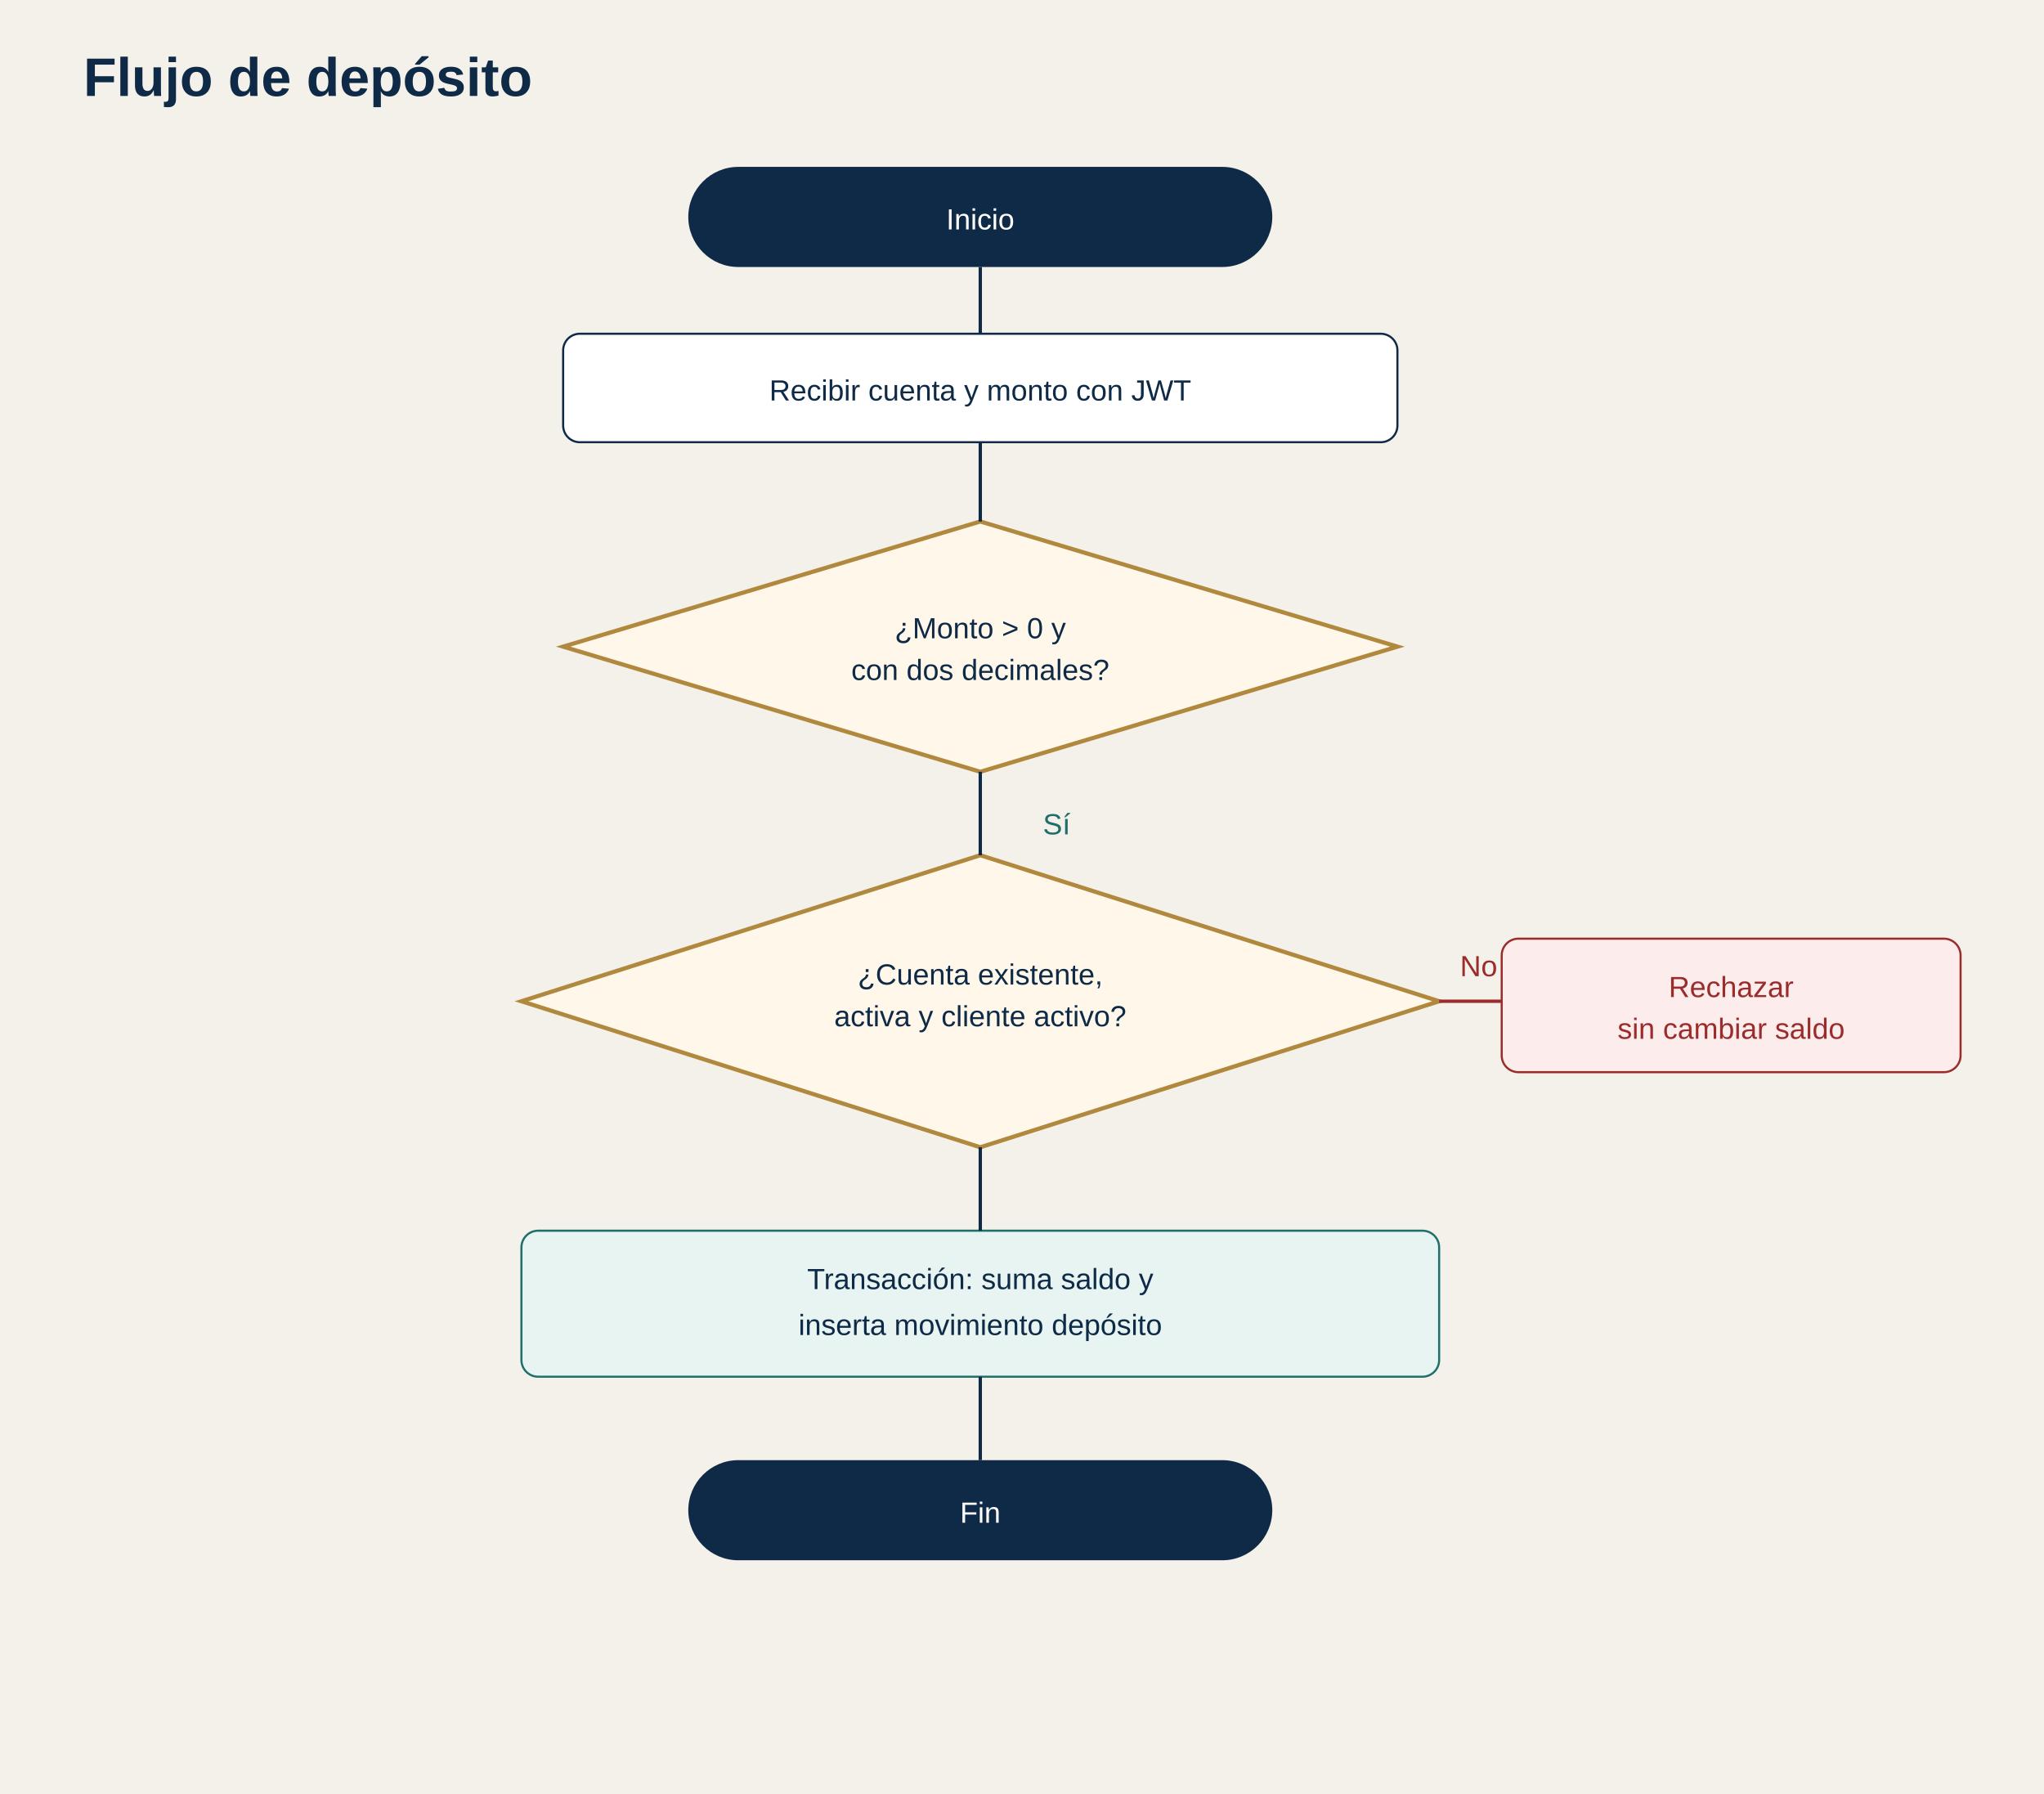
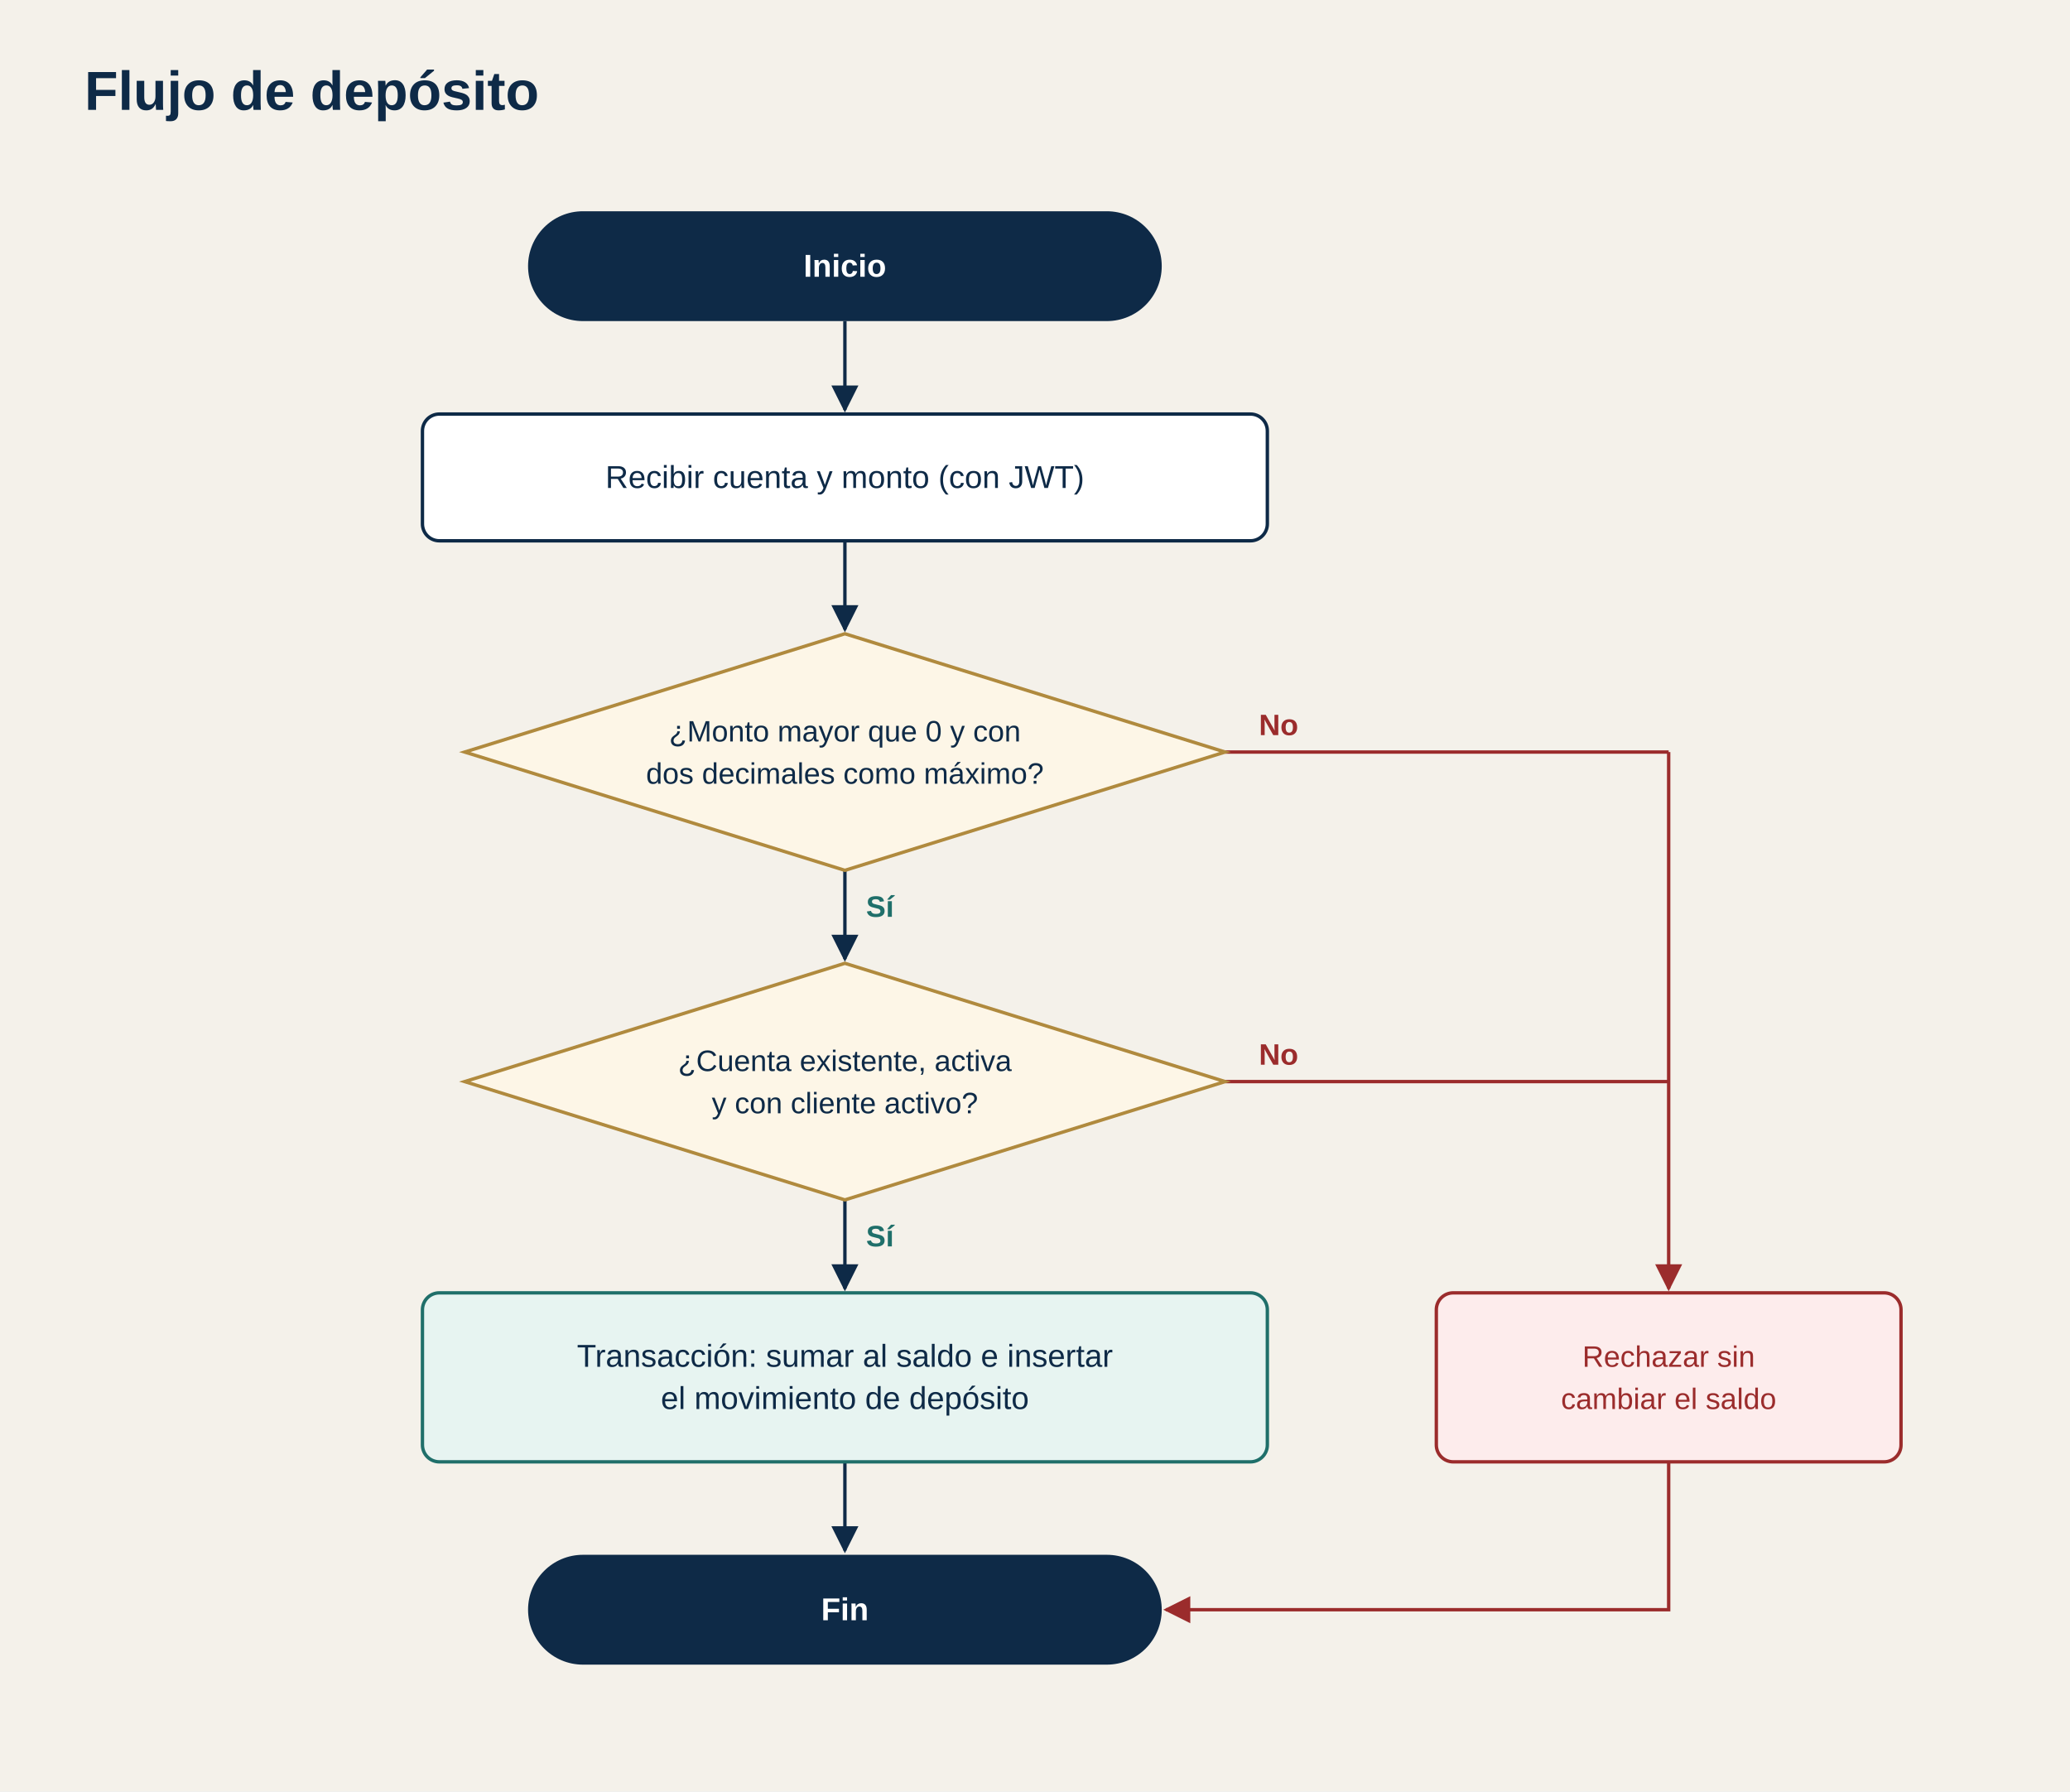
- <svg xmlns="http://www.w3.org/2000/svg" width="980" height="860" viewBox="0 0 980 860">
-   <rect width="980" height="860" fill="#f4f1ea" />
-   <text x="40" y="46" font-family="Segoe UI, Arial, sans-serif" font-size="26" font-weight="700" fill="#0e2a47">Flujo de depósito</text>
-   <g font-family="Segoe UI, Arial, sans-serif" font-size="14" fill="#0e2a47">
-     <rect x="330" y="80" width="280" height="48" rx="24" fill="#0e2a47" />
-     <text x="470" y="110" text-anchor="middle" fill="#ffffff">Inicio</text>
-     <rect x="270" y="160" width="400" height="52" rx="8" fill="#ffffff" stroke="#0e2a47" />
-     <text x="470" y="192" text-anchor="middle">Recibir cuenta y monto con JWT</text>
-     <polygon points="470,250 670,310 470,370 270,310" fill="#fff8ea" stroke="#b0893e" stroke-width="2" />
-     <text x="470" y="306" text-anchor="middle">¿Monto &gt; 0 y</text>
-     <text x="470" y="326" text-anchor="middle">con dos decimales?</text>
-     <polygon points="470,410 690,480 470,550 250,480" fill="#fff8ea" stroke="#b0893e" stroke-width="2" />
-     <text x="470" y="472" text-anchor="middle">¿Cuenta existente,</text>
-     <text x="470" y="492" text-anchor="middle">activa y cliente activo?</text>
-     <rect x="250" y="590" width="440" height="70" rx="8" fill="#e7f4f1" stroke="#1f6f6a" />
-     <text x="470" y="618" text-anchor="middle">Transacción: suma saldo y</text>
-     <text x="470" y="640" text-anchor="middle">inserta movimiento depósito</text>
-     <rect x="720" y="450" width="220" height="64" rx="8" fill="#fdecec" stroke="#9b2c2c" />
-     <text x="830" y="478" text-anchor="middle" fill="#9b2c2c">Rechazar</text>
-     <text x="830" y="498" text-anchor="middle" fill="#9b2c2c">sin cambiar saldo</text>
-     <rect x="330" y="700" width="280" height="48" rx="24" fill="#0e2a47" />
-     <text x="470" y="730" text-anchor="middle" fill="#ffffff">Fin</text>
-     <path d="M470 128 V160 M470 212 V250 M470 370 V410 M470 550 V590 M470 660 V700" stroke="#0e2a47" fill="none" stroke-width="1.6" />
-     <path d="M690 480 H720" stroke="#9b2c2c" fill="none" stroke-width="1.6" />
-     <text x="500" y="400" fill="#1f6f6a">Sí</text>
-     <text x="700" y="468" fill="#9b2c2c">No</text>
-   </g>
+ <svg xmlns="http://www.w3.org/2000/svg" width="980" height="848" viewBox="0 0 980 848">
+   <defs>
+     <marker id="f" viewBox="0 0 10 10" refX="9" refY="5" markerWidth="8" markerHeight="8" orient="auto-start-reverse">
+       <path d="M0 0 L10 5 L0 10 z" fill="#0e2a47" />
+     </marker>
+     <marker id="r" viewBox="0 0 10 10" refX="9" refY="5" markerWidth="8" markerHeight="8" orient="auto-start-reverse">
+       <path d="M0 0 L10 5 L0 10 z" fill="#9b2c2c" />
+     </marker>
+   </defs>
+   <rect width="980" height="848" fill="#f4f1ea" />
+   <text x="40" y="52" font-family="Segoe UI, Arial, sans-serif" font-size="26" font-weight="700" fill="#0e2a47">Flujo de depósito</text>
+   <line x1="400" y1="152" x2="400" y2="194" stroke="#0e2a47" stroke-width="1.6" marker-end="url(#f)" />
+   <line x1="400" y1="256" x2="400" y2="298" stroke="#0e2a47" stroke-width="1.6" marker-end="url(#f)" />
+   <line x1="400" y1="412" x2="400" y2="454" stroke="#0e2a47" stroke-width="1.6" marker-end="url(#f)" />
+   <line x1="400" y1="568" x2="400" y2="610" stroke="#0e2a47" stroke-width="1.6" marker-end="url(#f)" />
+   <line x1="400" y1="692" x2="400" y2="734" stroke="#0e2a47" stroke-width="1.6" marker-end="url(#f)" />
+   <line x1="580" y1="356.0" x2="790" y2="356.0" stroke="#9b2c2c" stroke-width="1.6" />
+   <text x="596" y="348.0" font-family="Segoe UI, Arial, sans-serif" font-size="14" fill="#9b2c2c" font-weight="600">No</text>
+   <line x1="580" y1="512.0" x2="790" y2="512.0" stroke="#9b2c2c" stroke-width="1.6" />
+   <text x="596" y="504.0" font-family="Segoe UI, Arial, sans-serif" font-size="14" fill="#9b2c2c" font-weight="600">No</text>
+   <line x1="790" y1="356.0" x2="790" y2="610.0" stroke="#9b2c2c" stroke-width="1.6" marker-end="url(#r)" />
+   <rect x="680" y="612.0" width="220" height="80" rx="8" fill="#fdecec" stroke="#9b2c2c" stroke-width="1.6" />
+   <text x="790" y="647" text-anchor="middle" font-family="Segoe UI, Arial, sans-serif" font-size="14" fill="#9b2c2c">Rechazar sin</text>
+   <text x="790" y="667" text-anchor="middle" font-family="Segoe UI, Arial, sans-serif" font-size="14" fill="#9b2c2c">cambiar el saldo</text>
+   <path d="M790 692.0 V762.0 H552" fill="none" stroke="#9b2c2c" stroke-width="1.6" marker-end="url(#r)" />
+   <rect x="250" y="100" width="300" height="52" rx="26" fill="#0e2a47" />
+   <text x="400" y="131" text-anchor="middle" font-family="Segoe UI, Arial, sans-serif" font-size="15" fill="#ffffff" font-weight="600">Inicio</text>
+   <rect x="200" y="196" width="400" height="60" rx="8" fill="#ffffff" stroke="#0e2a47" stroke-width="1.6" />
+   <text x="400" y="231" text-anchor="middle" font-family="Segoe UI, Arial, sans-serif" font-size="15" fill="#0e2a47">Recibir cuenta y monto (con JWT)</text>
+   <path d="M400 300 L580.0 356.0 L400 412 L220.0 356.0 Z" fill="#fdf6e7" stroke="#b08a3e" stroke-width="1.6" />
+   <text x="400" y="351" text-anchor="middle" font-family="Segoe UI, Arial, sans-serif" font-size="14" fill="#0e2a47">¿Monto mayor que 0 y con</text>
+   <text x="400" y="371" text-anchor="middle" font-family="Segoe UI, Arial, sans-serif" font-size="14" fill="#0e2a47">dos decimales como máximo?</text>
+   <text x="410" y="434" font-family="Segoe UI, Arial, sans-serif" font-size="14" fill="#1f6f6a" font-weight="600">Sí</text>
+   <path d="M400 456 L580.0 512.0 L400 568 L220.0 512.0 Z" fill="#fdf6e7" stroke="#b08a3e" stroke-width="1.6" />
+   <text x="400" y="507" text-anchor="middle" font-family="Segoe UI, Arial, sans-serif" font-size="14" fill="#0e2a47">¿Cuenta existente, activa</text>
+   <text x="400" y="527" text-anchor="middle" font-family="Segoe UI, Arial, sans-serif" font-size="14" fill="#0e2a47">y con cliente activo?</text>
+   <text x="410" y="590" font-family="Segoe UI, Arial, sans-serif" font-size="14" fill="#1f6f6a" font-weight="600">Sí</text>
+   <rect x="200" y="612" width="400" height="80" rx="8" fill="#e7f4f1" stroke="#1f6f6a" stroke-width="1.6" />
+   <text x="400" y="647" text-anchor="middle" font-family="Segoe UI, Arial, sans-serif" font-size="15" fill="#0e2a47">Transacción: sumar al saldo e insertar</text>
+   <text x="400" y="667" text-anchor="middle" font-family="Segoe UI, Arial, sans-serif" font-size="15" fill="#0e2a47">el movimiento de depósito</text>
+   <rect x="250" y="736" width="300" height="52" rx="26" fill="#0e2a47" />
+   <text x="400" y="767" text-anchor="middle" font-family="Segoe UI, Arial, sans-serif" font-size="15" fill="#ffffff" font-weight="600">Fin</text>
</svg>
